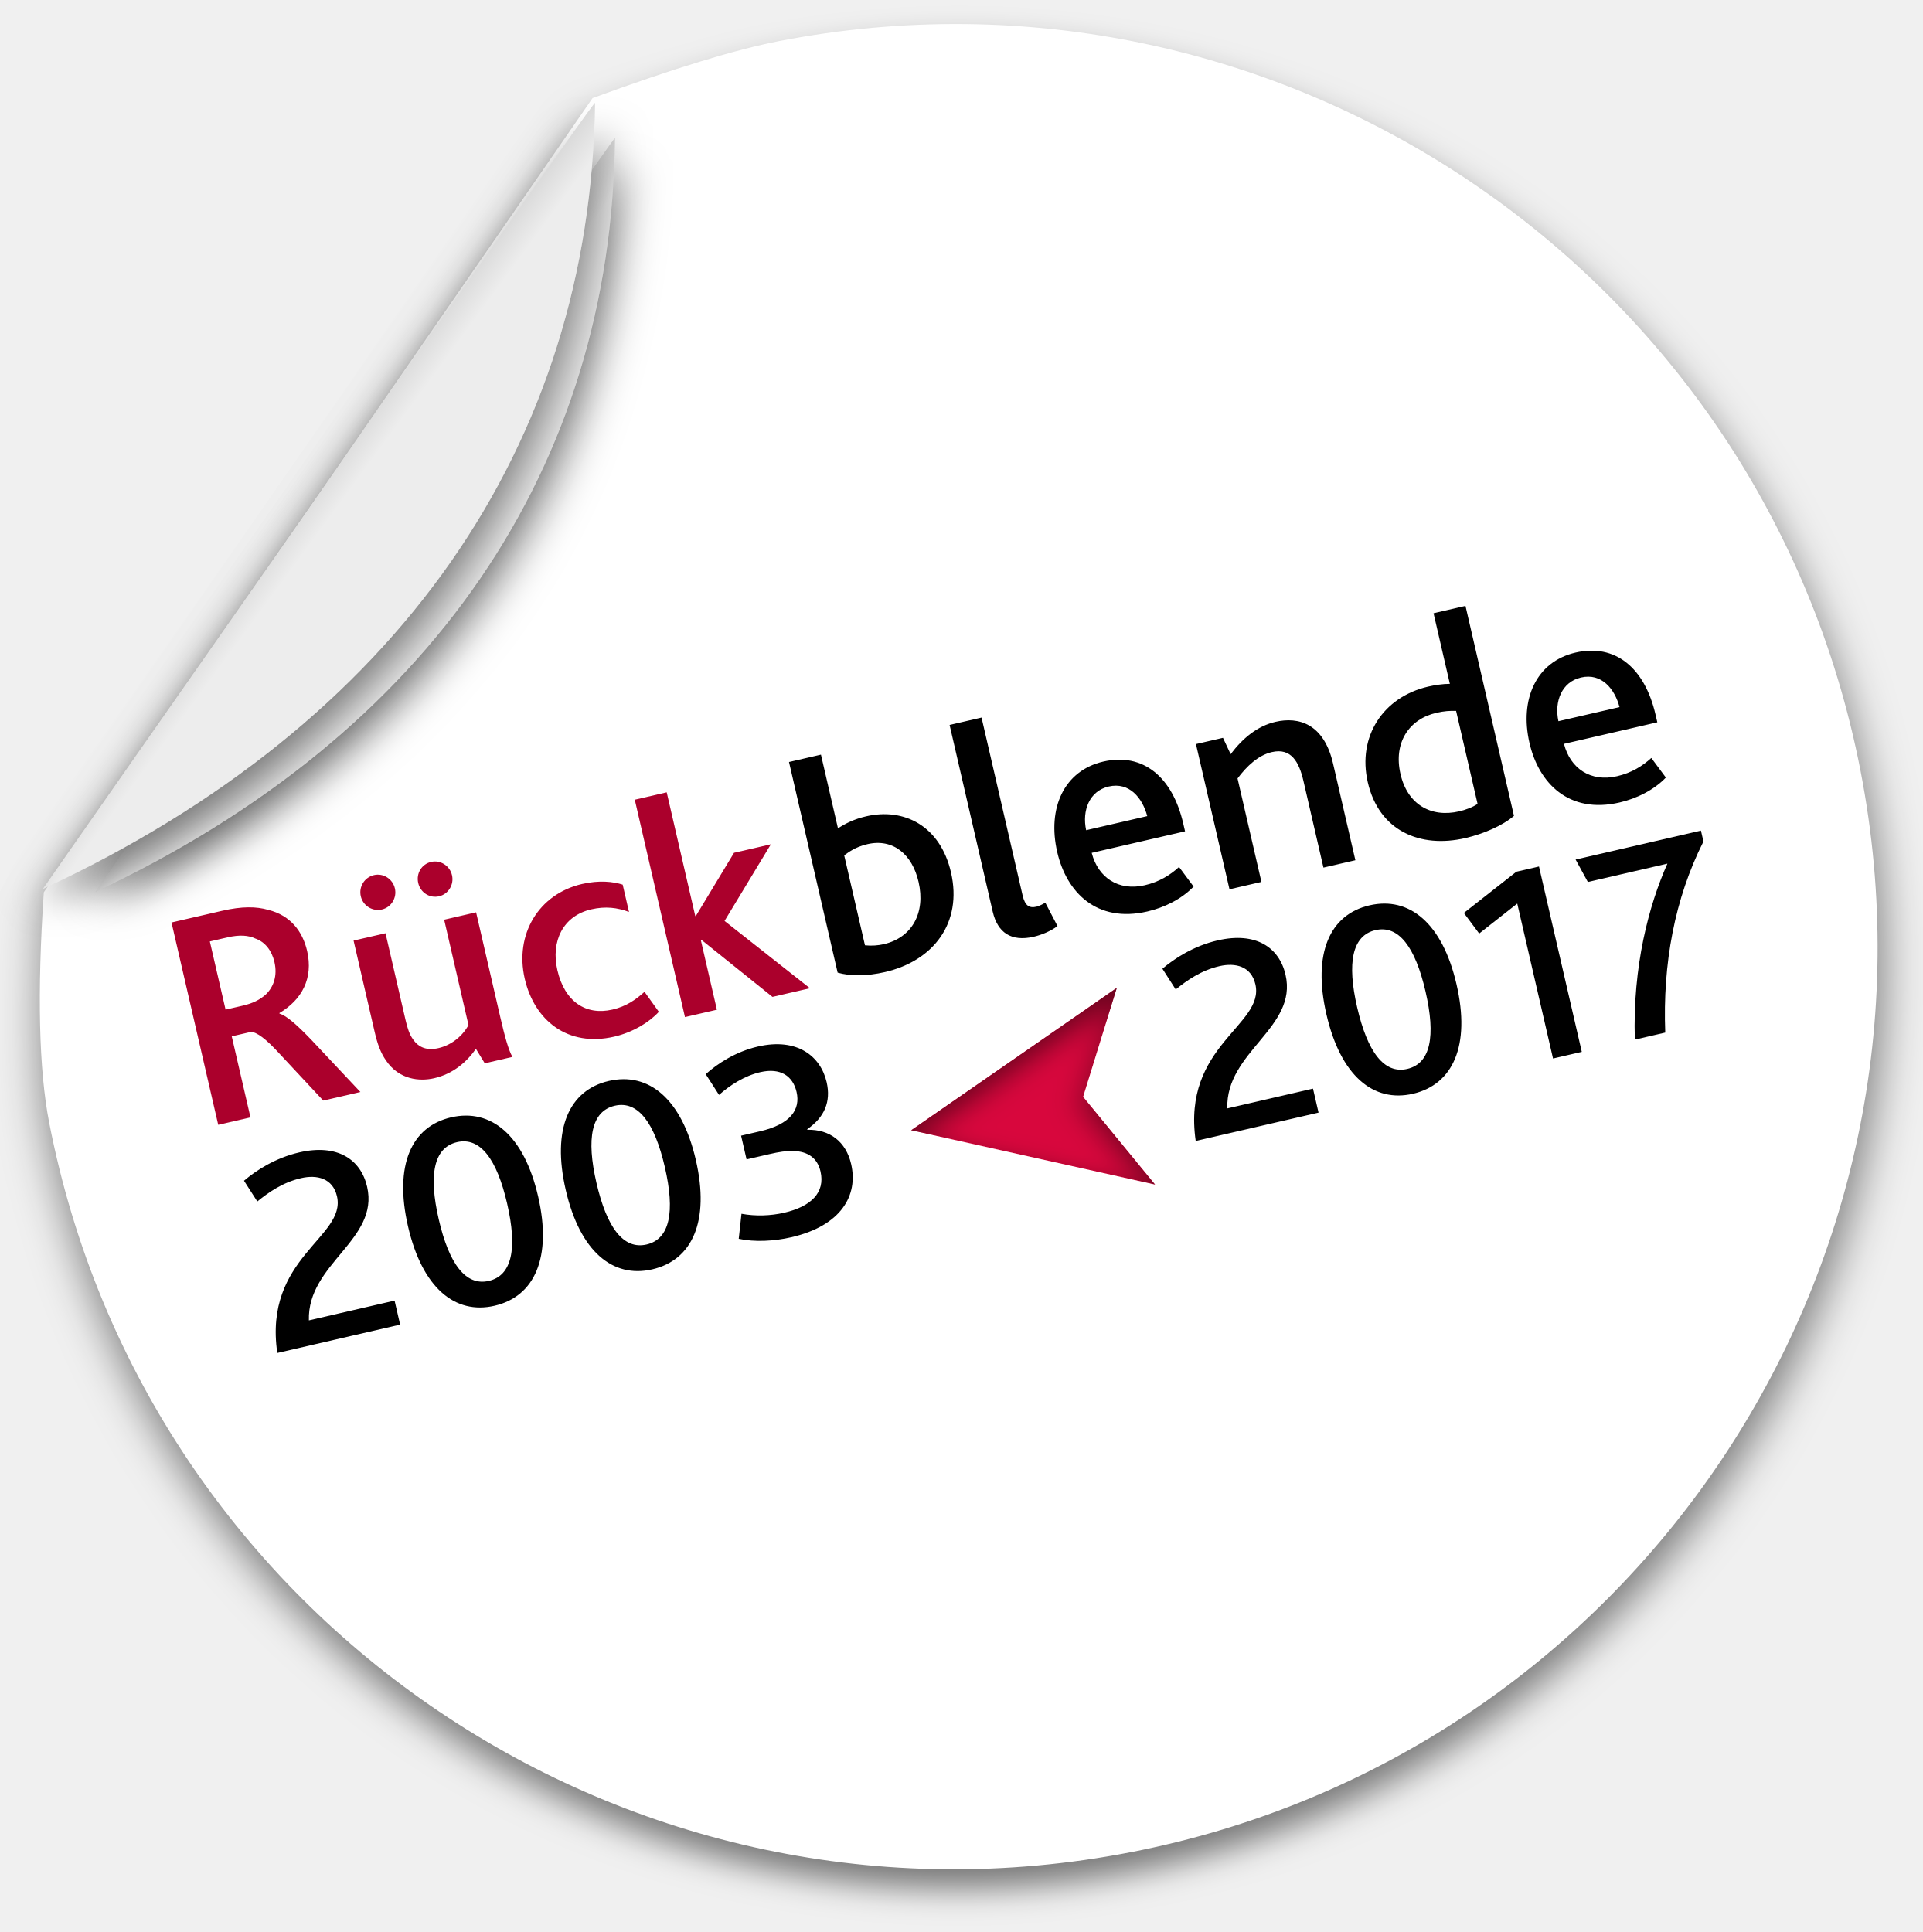
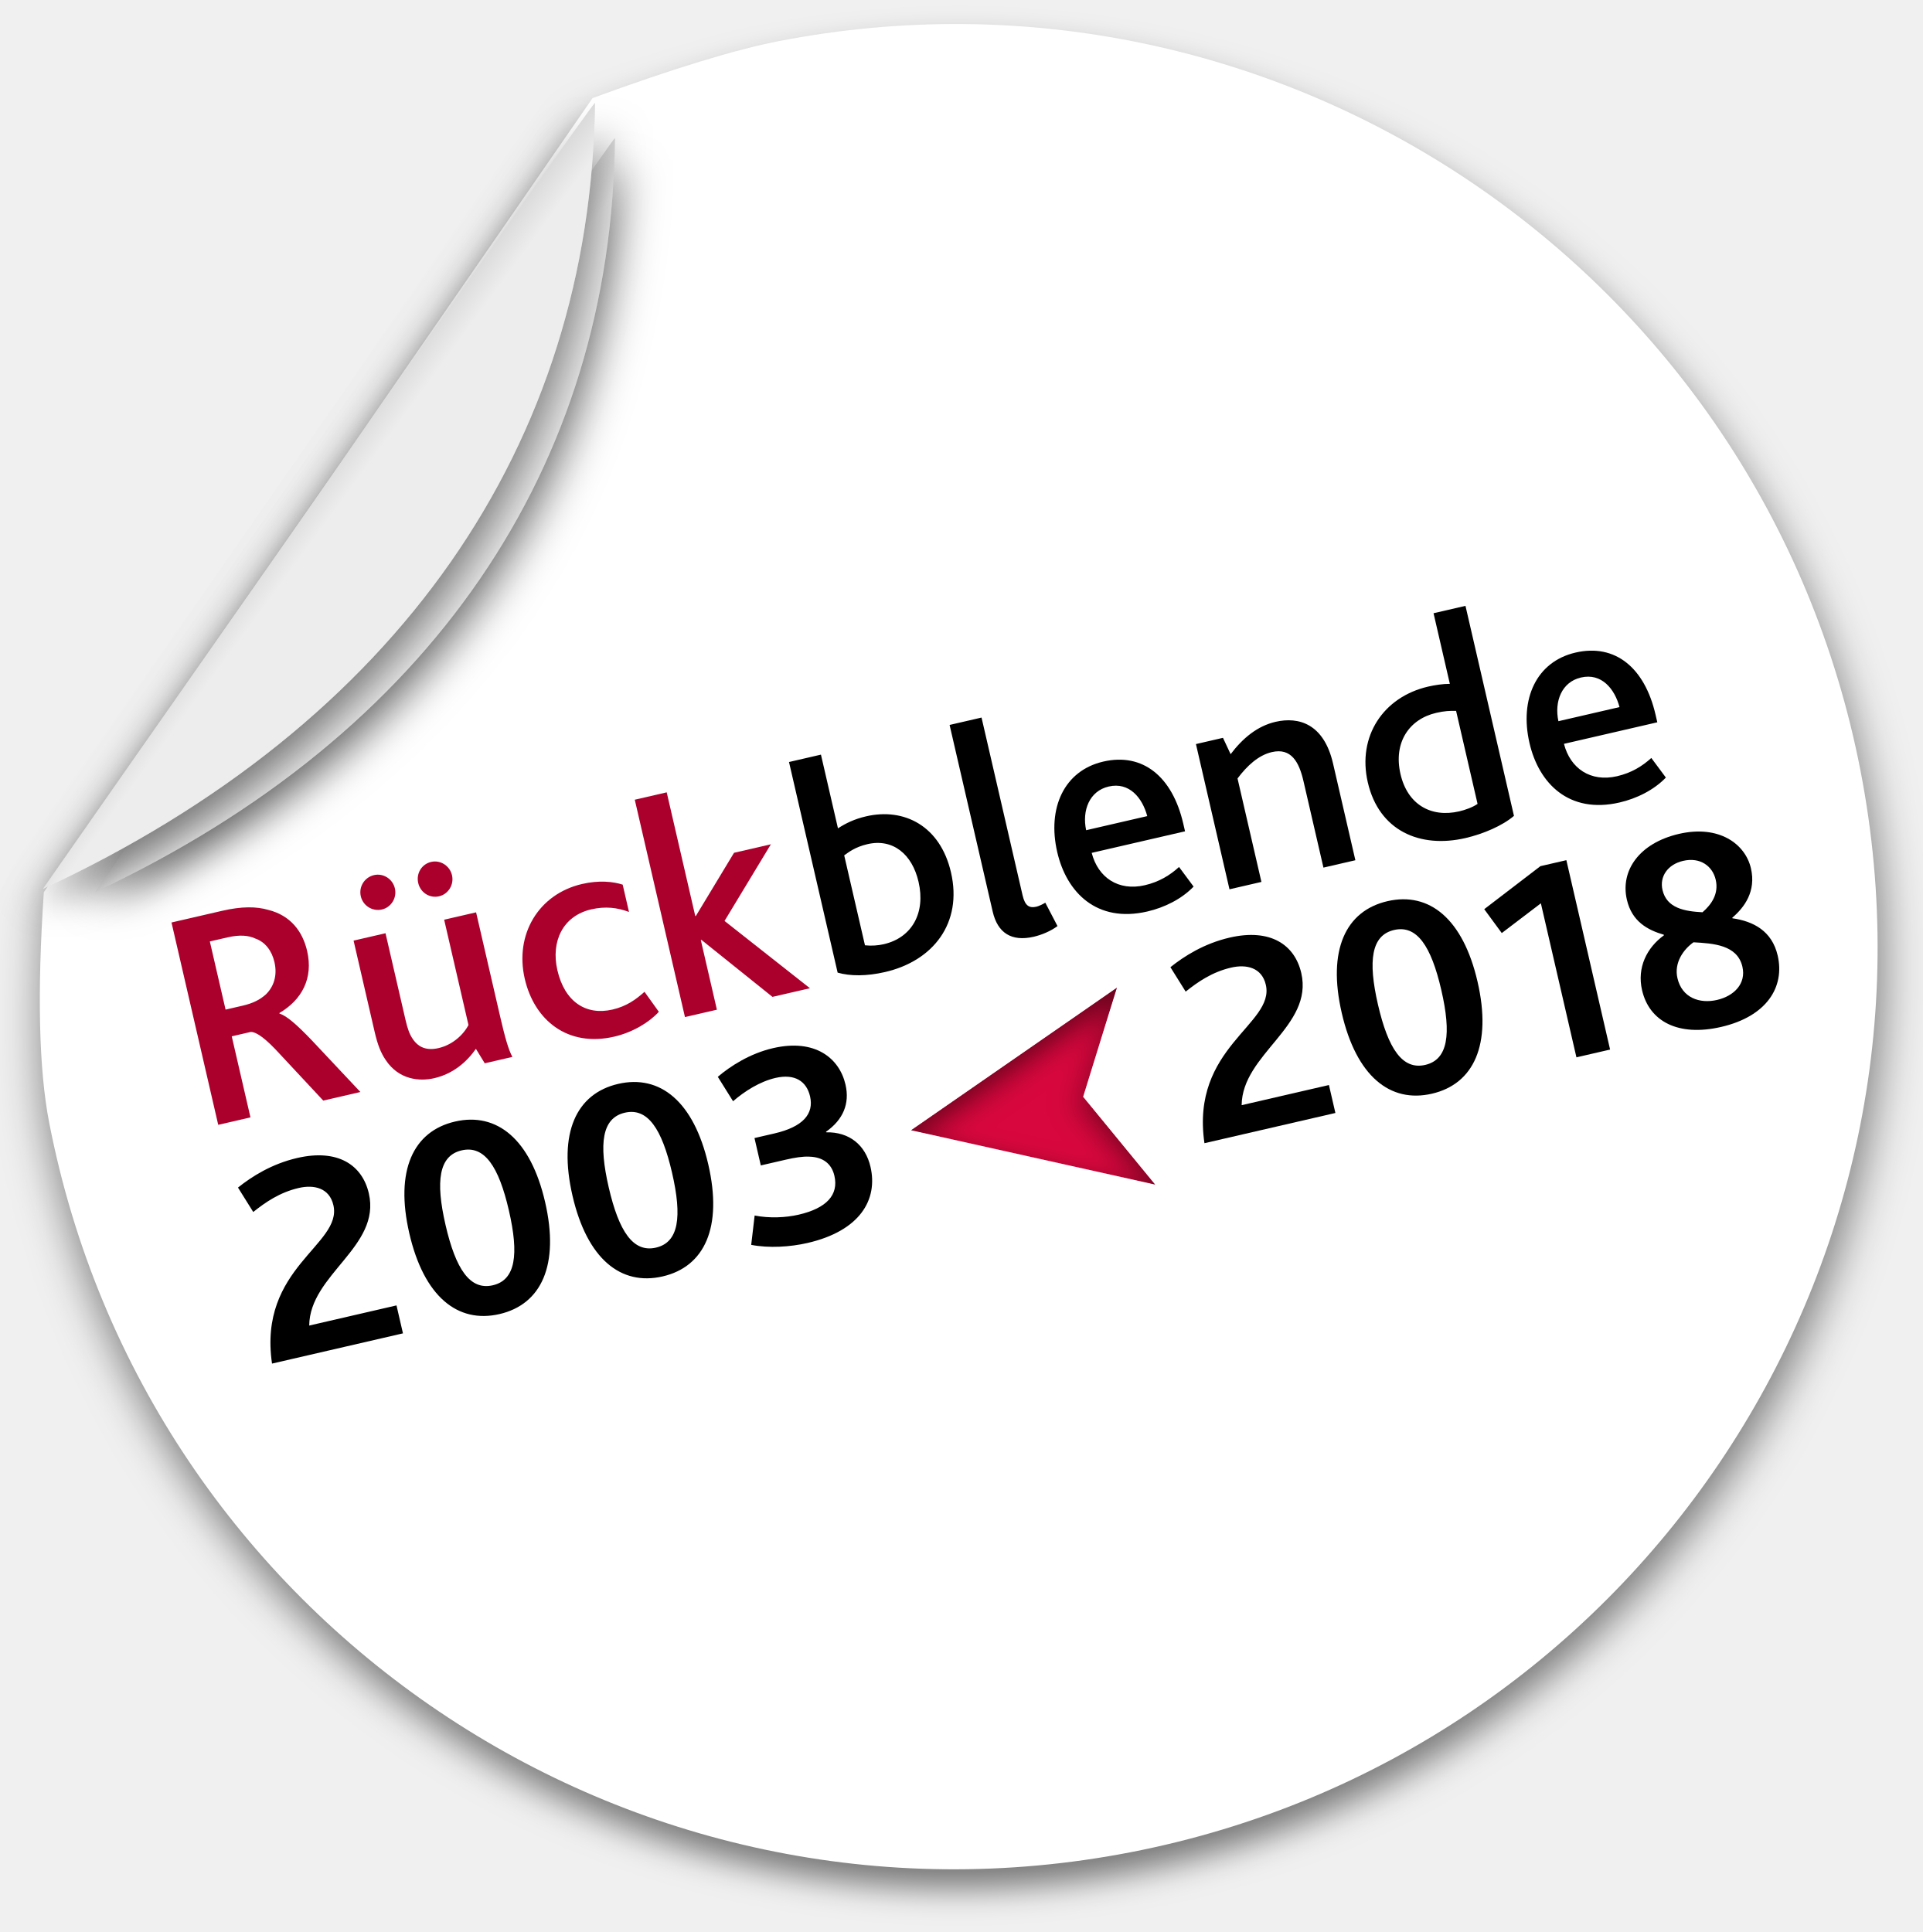
<svg xmlns="http://www.w3.org/2000/svg" xmlns:xlink="http://www.w3.org/1999/xlink" width="197px" height="198px" viewBox="0 0 197 198" version="1.1">
  <defs>
    <path d="M94.54,189.08 C146.753,189.08 189.08,146.753 189.08,94.54 C189.08,42.327 146.753,0 94.54,0 C90.002,0 83.387,0.695 74.695,2.086 L3.963,71.256 C1.321,81.242 0,89.003 0,94.54 C0,146.753 42.327,189.08 94.54,189.08 Z" id="path-1" />
    <filter x="-3.7%" y="-2.6%" width="107.4%" height="107.4%" filterUnits="objectBoundingBox" id="filter-2">
      <feOffset dx="0" dy="2" in="SourceAlpha" result="shadowOffsetOuter1" />
      <feGaussianBlur stdDeviation="2" in="shadowOffsetOuter1" result="shadowBlurOuter1" />
      <feColorMatrix values="0 0 0 0 0   0 0 0 0 0   0 0 0 0 0  0 0 0 0.5 0" type="matrix" in="shadowBlurOuter1" />
    </filter>
    <linearGradient x1="54.455%" y1="50%" x2="32.77%" y2="27.37%" id="linearGradient-3">
      <stop stop-color="#FFFFFF" stop-opacity="0.5" offset="0%" />
      <stop stop-color="#000000" stop-opacity="0.5" offset="100%" />
    </linearGradient>
    <path d="M9.191,72.218 C46.027,62.914 69.441,39.509 76.157,6.568 C76.256,6.084 9.191,72.218 9.191,72.218 Z" id="path-4" />
    <filter x="-10.5%" y="-7.6%" width="120.9%" height="121.3%" filterUnits="objectBoundingBox" id="filter-5">
      <feOffset dx="0" dy="2" in="SourceAlpha" result="shadowOffsetOuter1" />
      <feGaussianBlur stdDeviation="2" in="shadowOffsetOuter1" result="shadowBlurOuter1" />
      <feColorMatrix values="0 0 0 0 0   0 0 0 0 0   0 0 0 0 0  0 0 0 0.5 0" type="matrix" in="shadowBlurOuter1" />
    </filter>
    <path d="M3.939,70.905 C42.941,61.229 67.733,36.888 74.844,2.629 C74.948,2.126 3.939,70.905 3.939,70.905 Z" id="path-6" />
    <filter x="-9.9%" y="-7.3%" width="119.7%" height="120.5%" filterUnits="objectBoundingBox" id="filter-7">
      <feOffset dx="0" dy="2" in="SourceAlpha" result="shadowOffsetOuter1" />
      <feGaussianBlur stdDeviation="2" in="shadowOffsetOuter1" result="shadowBlurOuter1" />
      <feColorMatrix values="0 0 0 0 0   0 0 0 0 0   0 0 0 0 0  0 0 0 0.5 0" type="matrix" in="shadowBlurOuter1" />
    </filter>
    <polygon id="path-8" points="86.549 112.153 110.035 122.392 104.509 112.153 110.035 101.842" />
    <filter x="-8.5%" y="-9.7%" width="117.0%" height="119.5%" filterUnits="objectBoundingBox" id="filter-9">
      <feGaussianBlur stdDeviation="1.5" in="SourceAlpha" result="shadowBlurInner1" />
      <feOffset dx="0" dy="1" in="shadowBlurInner1" result="shadowOffsetInner1" />
      <feComposite in="shadowOffsetInner1" in2="SourceAlpha" operator="arithmetic" k2="-1" k3="1" result="shadowInnerInner1" />
      <feColorMatrix values="0 0 0 0 0   0 0 0 0 0   0 0 0 0 0  0 0 0 0.5 0" type="matrix" in="shadowInnerInner1" />
    </filter>
  </defs>
-   <g id="Archiv-/-archive" stroke="none" stroke-width="1" fill="none" fill-rule="evenodd">
-     <g id="Artboard" transform="translate(-72, -53)">
-       <g id="badge_archive" transform="translate(170.3814, 150.3814) rotate(-11) translate(-170.3814, -150.3814) translate(75.38144, 55.38144)">
+   <g id="Tournee-/-exhibition" stroke="none" stroke-width="1" fill="none" fill-rule="evenodd">
+     <g id="Artboard-Copy" transform="translate(-115, -77)">
+       <g id="badge_archive" transform="translate(213.3814, 174.3814) rotate(-11) translate(-213.3814, -174.3814) translate(118.3814, 79.38144)">
        <g id="Group-7">
          <g id="Oval-4">
            <use fill="black" fill-opacity="1" filter="url(#filter-2)" xlink:href="#path-1" />
            <use fill="#FFFFFF" fill-rule="evenodd" xlink:href="#path-1" />
          </g>
          <g id="Oval-4-Copy">
            <use fill="black" fill-opacity="1" filter="url(#filter-5)" xlink:href="#path-4" />
            <use fill="#DBDBDB" fill-rule="evenodd" xlink:href="#path-4" />
            <use fill="url(#linearGradient-3)" fill-rule="evenodd" xlink:href="#path-4" />
          </g>
          <g id="Oval-4-Copy-2">
            <use fill="black" fill-opacity="1" filter="url(#filter-7)" xlink:href="#path-6" />
            <use fill="#DBDBDB" fill-rule="evenodd" xlink:href="#path-6" />
            <use fill="url(#linearGradient-3)" fill-rule="evenodd" xlink:href="#path-6" />
          </g>
        </g>
        <g id="Path-2">
          <use fill="#D8073D" fill-rule="evenodd" xlink:href="#path-8" />
          <use fill="black" fill-opacity="1" filter="url(#filter-9)" xlink:href="#path-8" />
        </g>
        <path d="M86.595,94.373 C84.658,94.373 83.011,93.985 81.848,93.339 L81.848,71.186 L85.207,71.186 L85.207,78.937 C86.111,78.614 87.047,78.388 88.307,78.388 C92.279,78.388 95.476,81.036 95.476,85.944 C95.476,91.273 91.665,94.373 86.595,94.373 Z M87.112,91.563 C90.083,91.563 92.02,89.4 92.02,86.138 C92.02,83.232 90.47,81.197 87.79,81.197 C86.466,81.197 85.691,81.585 85.207,81.778 L85.207,91.24 C85.852,91.466 86.531,91.563 87.112,91.563 Z M98.737,90.82 C98.737,93.049 99.9,94.276 102.257,94.276 C103.064,94.276 104.066,94.114 104.873,93.759 L104.195,91.143 C103.904,91.24 103.452,91.337 103.226,91.337 C102.483,91.337 102.096,91.014 102.096,89.884 L102.096,71.186 L98.737,71.186 L98.737,90.82 Z M114.173,94.373 C108.845,94.373 106.552,90.594 106.552,86.364 C106.552,81.746 109.103,78.388 113.237,78.388 C117.402,78.388 119.792,81.488 119.792,86.429 L119.792,87.236 L109.975,87.236 C110.04,89.852 111.751,91.692 114.528,91.692 C116.046,91.692 117.273,91.273 118.371,90.659 L119.372,92.952 C117.887,93.921 115.982,94.373 114.173,94.373 Z M109.943,84.846 L116.369,84.846 C116.304,82.909 115.368,81.003 113.204,81.003 C111.17,81.003 109.975,82.78 109.943,84.846 Z M122.892,94.05 L126.251,94.05 L126.251,83.167 C127.478,82.134 128.866,81.326 130.287,81.326 C132.322,81.326 132.774,82.941 132.774,84.943 L132.774,94.05 L136.132,94.05 L136.132,83.877 C136.132,79.679 133.775,78.388 131.353,78.388 C129.448,78.388 127.704,79.26 126.122,80.584 L125.734,78.775 L122.892,78.775 L122.892,94.05 Z M147.629,94.373 C142.849,94.373 139.168,91.66 139.168,86.558 C139.168,81.714 142.688,78.388 147.402,78.388 C148.081,78.388 148.953,78.452 149.631,78.614 L149.631,71.186 L152.989,71.186 L152.989,93.275 C151.633,93.985 149.534,94.373 147.629,94.373 Z M147.629,91.563 C148.242,91.563 149.082,91.466 149.631,91.24 L149.631,81.455 C148.985,81.294 148.468,81.197 147.596,81.197 C144.787,81.197 142.623,83.135 142.623,86.493 C142.623,89.658 144.625,91.563 147.629,91.563 Z M163.839,94.373 C158.511,94.373 156.218,90.594 156.218,86.364 C156.218,81.746 158.77,78.388 162.903,78.388 C167.069,78.388 169.458,81.488 169.458,86.429 L169.458,87.236 L159.641,87.236 C159.706,89.852 161.418,91.692 164.195,91.692 C165.712,91.692 166.94,91.273 168.038,90.659 L169.039,92.952 C167.553,93.921 165.648,94.373 163.839,94.373 Z M159.609,84.846 L166.035,84.846 C165.971,82.909 165.034,81.003 162.871,81.003 C160.836,81.003 159.641,82.78 159.609,84.846 Z" id="blende" fill="#000000" transform="translate(125.6533, 82.7795) rotate(-2) translate(-125.6533, -82.7795) " />
        <path d="M16.55,96.982 L16.55,75.701 L21.878,75.701 C23.945,75.701 25.398,76.056 26.496,76.67 C28.595,77.736 29.434,79.609 29.434,81.675 C29.434,84.549 27.787,86.422 25.236,87.23 L25.236,87.294 C25.882,87.649 26.722,88.812 27.852,90.717 L31.501,96.982 L27.594,96.982 L24.332,91.331 C23.299,89.49 22.524,88.586 21.942,88.457 L19.94,88.457 L19.94,96.982 L16.55,96.982 Z M19.94,85.647 L21.749,85.647 C22.814,85.647 23.589,85.454 24.3,85.066 C25.269,84.485 25.915,83.451 25.915,82.031 C25.915,80.836 25.462,79.802 24.526,79.221 C23.945,78.769 23.105,78.478 21.781,78.478 L19.94,78.478 L19.94,85.647 Z M39.187,97.305 C41.189,97.305 42.804,96.433 44.031,95.335 L44.58,96.982 L47.486,96.982 C47.26,96.175 47.195,94.851 47.195,92.752 L47.195,81.708 L43.837,81.708 L43.837,92.784 C43.094,93.656 41.77,94.399 40.317,94.399 C39.122,94.399 38.347,93.914 37.96,92.913 C37.734,92.364 37.669,91.718 37.669,90.846 L37.669,81.708 L34.311,81.708 L34.311,91.299 C34.311,92.655 34.44,93.527 34.763,94.366 C35.635,96.691 37.701,97.305 39.187,97.305 Z M37.863,79.253 C38.832,79.253 39.639,78.446 39.639,77.445 C39.639,76.444 38.832,75.637 37.863,75.637 C36.862,75.637 36.054,76.444 36.054,77.445 C36.054,78.446 36.862,79.253 37.863,79.253 Z M43.869,79.253 C44.838,79.253 45.645,78.446 45.645,77.445 C45.645,76.444 44.838,75.637 43.869,75.637 C42.868,75.637 42.093,76.444 42.093,77.445 C42.093,78.446 42.868,79.253 43.869,79.253 Z M58.11,97.305 C60.113,97.305 61.986,96.659 63.148,95.852 L62.179,93.527 C61.114,94.108 60.048,94.56 58.563,94.56 C55.785,94.56 53.977,92.687 53.977,89.361 C53.977,86.325 55.785,84.065 58.756,84.065 C60.242,84.065 61.404,84.485 62.47,85.195 L62.47,82.321 C61.598,81.804 60.242,81.32 58.433,81.32 C53.848,81.32 50.522,84.808 50.522,89.458 C50.522,93.85 53.234,97.305 58.11,97.305 Z M65.635,96.982 L68.993,96.982 L68.993,89.652 L69.058,89.652 L74.838,96.982 L78.778,96.982 L71.803,88.295 L78.197,81.708 L74.321,81.708 L69.058,87.133 L68.993,87.133 L68.993,74.119 L65.635,74.119 L65.635,96.982 Z" id="Rück" fill="#AB002C" transform="translate(47.6637, 85.71191) rotate(-2) translate(-47.6637, -85.71191) " />
-         <path d="M18.06,119.484 L30.977,119.484 L30.977,116.959 L21.965,116.959 C23.11,111.234 30.86,110.559 30.86,104.952 C30.86,102.104 28.922,99.961 24.871,99.961 C22.376,99.961 20.174,100.754 18.706,101.517 L19.557,103.895 C20.878,103.249 22.522,102.574 24.46,102.574 C26.133,102.574 27.631,103.308 27.631,105.216 C27.631,109.532 18.882,109.59 18.06,119.484 Z M40.841,119.777 C36.673,119.777 34.03,116.313 34.03,109.854 C34.03,103.425 36.673,99.961 40.841,99.961 C45.039,99.961 47.711,103.425 47.711,109.854 C47.711,116.313 45.039,119.777 40.841,119.777 Z M40.841,117.164 C43.307,117.164 44.452,114.552 44.452,109.854 C44.452,105.187 43.307,102.574 40.871,102.574 C38.405,102.574 37.26,105.187 37.26,109.854 C37.26,114.552 38.405,117.164 40.841,117.164 Z M57.428,119.777 C53.259,119.777 50.617,116.313 50.617,109.854 C50.617,103.425 53.259,99.961 57.428,99.961 C61.626,99.961 64.298,103.425 64.298,109.854 C64.298,116.313 61.626,119.777 57.428,119.777 Z M57.428,117.164 C59.894,117.164 61.039,114.552 61.039,109.854 C61.039,105.187 59.894,102.574 57.457,102.574 C54.991,102.574 53.847,105.187 53.847,109.854 C53.847,114.552 54.991,117.164 57.428,117.164 Z M66.764,118.72 C68.261,119.425 70.228,119.777 72.048,119.777 C77.303,119.777 79.71,117.135 79.71,113.847 C79.71,111.498 78.389,109.884 76.129,109.414 L76.129,109.355 C78.125,108.563 79.152,107.154 79.152,105.099 C79.152,102.398 77.273,99.961 73.105,99.961 C70.786,99.961 68.701,100.724 67.263,101.517 L68.114,103.895 C69.406,103.19 71.079,102.574 72.752,102.574 C74.896,102.574 75.923,103.719 75.923,105.392 C75.923,107.242 74.573,108.475 71.373,108.475 L69.376,108.475 L69.376,110.97 L71.784,110.97 C72.782,110.97 73.574,111.029 74.22,111.205 C75.718,111.587 76.481,112.497 76.481,113.876 C76.481,116.108 74.719,117.164 71.901,117.164 C70.492,117.164 68.965,116.871 67.615,116.284 L66.764,118.72 Z M114.645,119.484 L127.562,119.484 L127.562,116.959 L118.55,116.959 C119.694,111.234 127.445,110.559 127.445,104.952 C127.445,102.104 125.507,99.961 121.456,99.961 C118.961,99.961 116.759,100.754 115.291,101.517 L116.142,103.895 C117.463,103.249 119.107,102.574 121.045,102.574 C122.718,102.574 124.215,103.308 124.215,105.216 C124.215,109.532 115.467,109.59 114.645,119.484 Z M137.426,119.777 C133.257,119.777 130.615,116.313 130.615,109.854 C130.615,103.425 133.257,99.961 137.426,99.961 C141.624,99.961 144.296,103.425 144.296,109.854 C144.296,116.313 141.624,119.777 137.426,119.777 Z M137.426,117.164 C139.892,117.164 141.037,114.552 141.037,109.854 C141.037,105.187 139.892,102.574 137.455,102.574 C134.99,102.574 133.845,105.187 133.845,109.854 C133.845,114.552 134.99,117.164 137.426,117.164 Z M152.222,119.484 L155.246,119.484 L155.246,99.99 L152.868,99.99 L146.674,102.897 L147.73,105.304 L152.222,103.19 L152.222,119.484 Z M160.824,119.484 L164.024,119.484 C165.345,112.555 168.046,106.332 172.244,101.282 L172.244,100.137 L159.062,100.137 L159.767,102.662 L168.134,102.662 C165.345,106.361 162.292,112.086 160.824,119.484 Z" id="2003-2017" fill="#000000" transform="translate(95.15193, 109.8691) rotate(-2) translate(-95.15193, -109.8691) " />
+         <path d="M17.342,122.017 C18.152,112.087 27.122,111.787 27.122,107.617 C27.122,105.787 25.652,105.097 24.062,105.097 C22.052,105.097 20.402,105.757 18.962,106.447 L18.002,103.657 C19.622,102.877 21.902,102.067 24.602,102.067 C28.862,102.067 30.932,104.257 30.932,107.257 C30.932,112.867 23.162,113.977 21.932,119.077 L31.112,119.077 L31.112,122.017 L17.342,122.017 Z M41.192,122.317 C36.782,122.317 34.052,118.807 34.052,112.177 C34.052,105.577 36.782,102.067 41.192,102.067 C45.602,102.067 48.332,105.577 48.332,112.177 C48.332,118.807 45.602,122.317 41.192,122.317 Z M41.192,119.287 C43.592,119.287 44.522,116.827 44.522,112.177 C44.522,107.557 43.592,105.097 41.192,105.097 C38.792,105.097 37.862,107.557 37.862,112.177 C37.862,116.827 38.792,119.287 41.192,119.287 Z M58.352,122.317 C53.942,122.317 51.212,118.807 51.212,112.177 C51.212,105.577 53.942,102.067 58.352,102.067 C62.762,102.067 65.492,105.577 65.492,112.177 C65.492,118.807 62.762,122.317 58.352,122.317 Z M58.352,119.287 C60.752,119.287 61.682,116.827 61.682,112.177 C61.682,107.557 60.752,105.097 58.352,105.097 C55.952,105.097 55.022,107.557 55.022,112.177 C55.022,116.827 55.952,119.287 58.352,119.287 Z M67.922,121.207 L68.942,118.357 C70.352,118.987 72.002,119.287 73.352,119.287 C76.292,119.287 77.822,118.237 77.822,116.227 C77.822,114.967 77.132,114.097 75.752,113.737 C75.122,113.557 74.312,113.497 73.322,113.497 L70.712,113.497 L70.712,110.617 L72.812,110.617 C75.782,110.617 77.222,109.597 77.222,107.737 C77.222,106.147 76.232,105.097 74.192,105.097 C72.572,105.097 70.832,105.697 69.422,106.447 L68.462,103.657 C69.962,102.877 72.212,102.067 74.642,102.067 C79.052,102.067 81.032,104.587 81.032,107.377 C81.032,109.387 79.982,110.827 78.002,111.637 L78.002,111.697 C80.312,112.177 81.632,113.857 81.632,116.167 C81.632,119.617 79.112,122.317 73.592,122.317 C71.762,122.317 69.602,121.957 67.922,121.207 Z" id="2003" fill="#000000" transform="translate(49.48707, 112.1916) rotate(-2) translate(-49.48707, -112.1916) " />
+         <path d="M115.443,118.125 C116.253,108.195 125.223,107.895 125.223,103.725 C125.223,101.895 123.753,101.205 122.163,101.205 C120.153,101.205 118.503,101.865 117.063,102.555 L116.103,99.765 C117.723,98.985 120.003,98.175 122.703,98.175 C126.963,98.175 129.033,100.365 129.033,103.365 C129.033,108.975 121.263,110.085 120.033,115.185 L129.213,115.185 L129.213,118.125 L115.443,118.125 Z M139.293,118.425 C134.883,118.425 132.153,114.915 132.153,108.285 C132.153,101.685 134.883,98.175 139.293,98.175 C143.703,98.175 146.433,101.685 146.433,108.285 C146.433,114.915 143.703,118.425 139.293,118.425 Z M139.293,115.395 C141.693,115.395 142.623,112.935 142.623,108.285 C142.623,103.665 141.693,101.205 139.293,101.205 C136.893,101.205 135.963,103.665 135.963,108.285 C135.963,112.935 136.893,115.395 139.293,115.395 Z M154.563,118.125 L154.563,101.925 L149.973,103.995 L148.773,101.205 L155.373,98.205 L158.103,98.205 L158.103,118.125 L154.563,118.125 Z M169.713,118.425 C165.183,118.425 162.663,116.205 162.663,112.935 C162.663,110.535 164.133,108.795 166.113,107.955 L166.113,107.895 C164.613,107.055 163.233,105.855 163.233,103.545 C163.233,100.485 165.783,98.175 169.953,98.175 C174.153,98.175 176.343,100.695 176.343,103.275 C176.343,105.705 174.783,107.025 173.343,107.775 L173.343,107.835 C175.353,108.615 177.003,109.995 177.003,112.605 C177.003,115.905 174.513,118.425 169.713,118.425 Z M169.923,115.635 C171.723,115.635 173.223,114.675 173.223,112.905 C173.223,110.595 170.853,109.905 168.903,109.335 C167.733,109.815 166.473,110.925 166.473,112.545 C166.473,114.615 168.093,115.635 169.923,115.635 Z M170.493,106.545 C171.573,105.975 172.563,105.075 172.563,103.605 C172.563,102.165 171.543,100.965 169.743,100.965 C168.123,100.965 167.013,101.985 167.013,103.395 C167.013,105.315 168.723,106.035 170.493,106.545 Z" id="2018" fill="#000000" transform="translate(146.2231, 108.3002) rotate(-2) translate(-146.2231, -108.3002) " />
      </g>
    </g>
  </g>
</svg>
